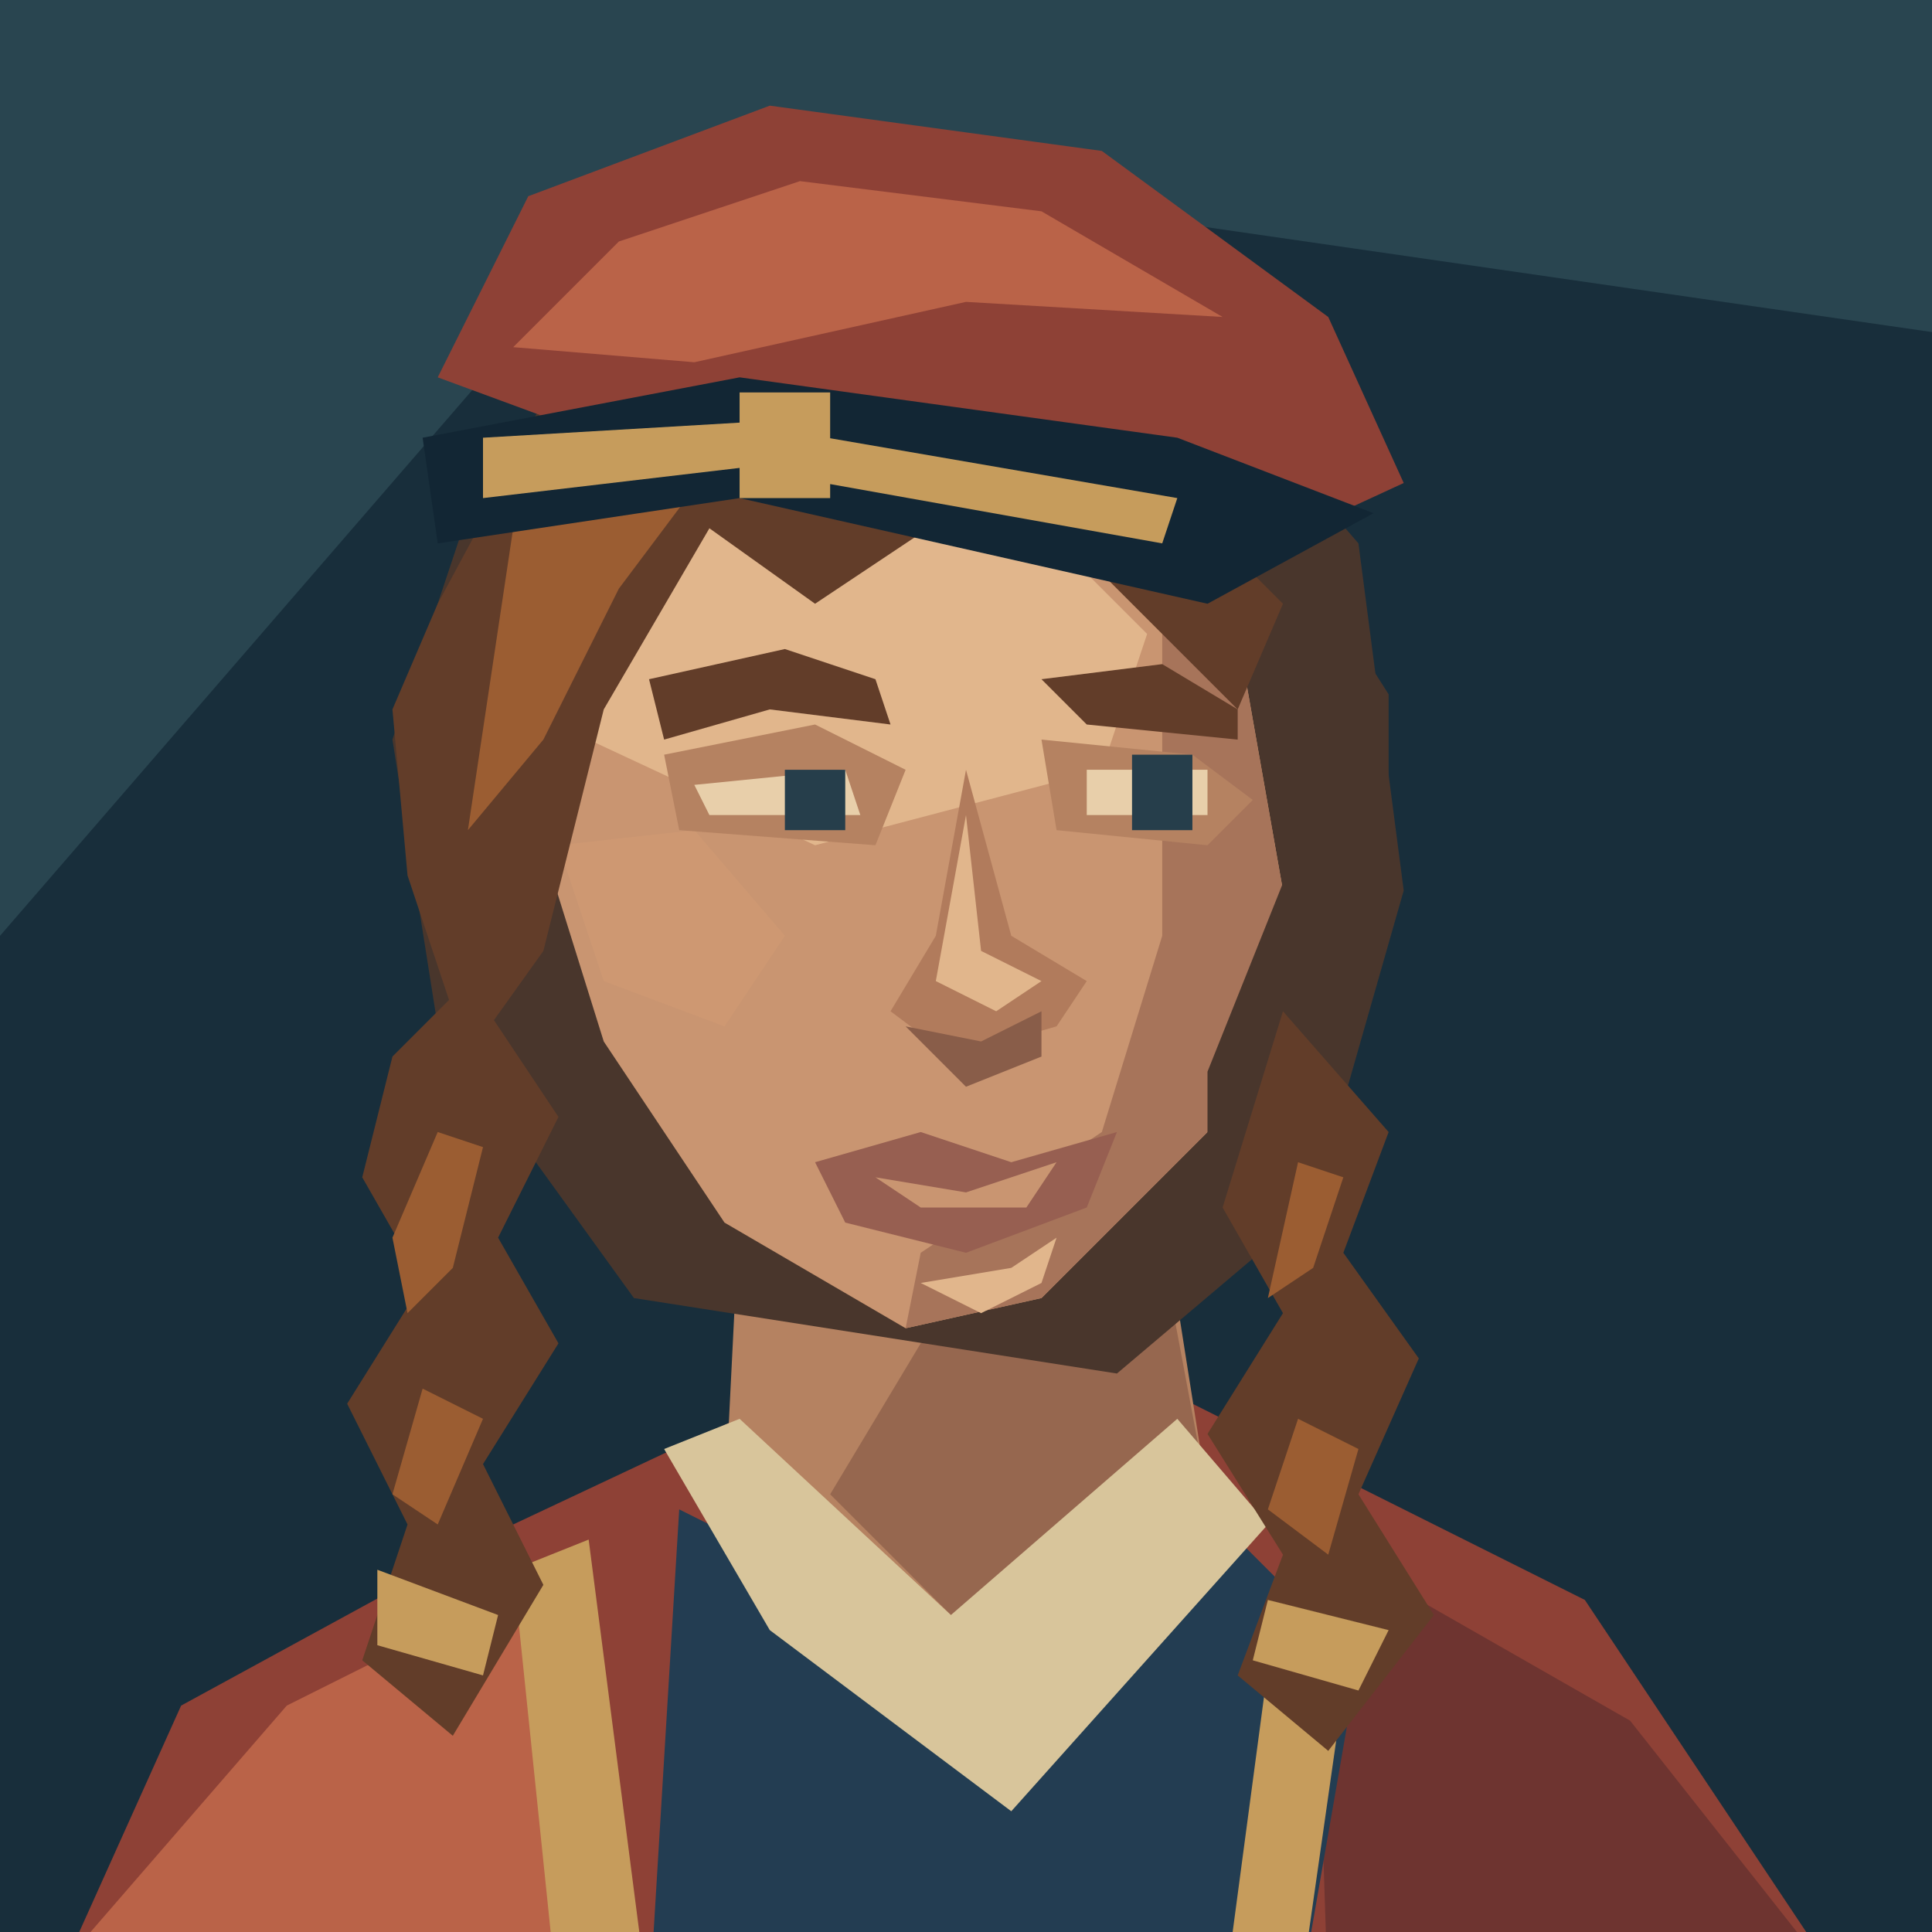
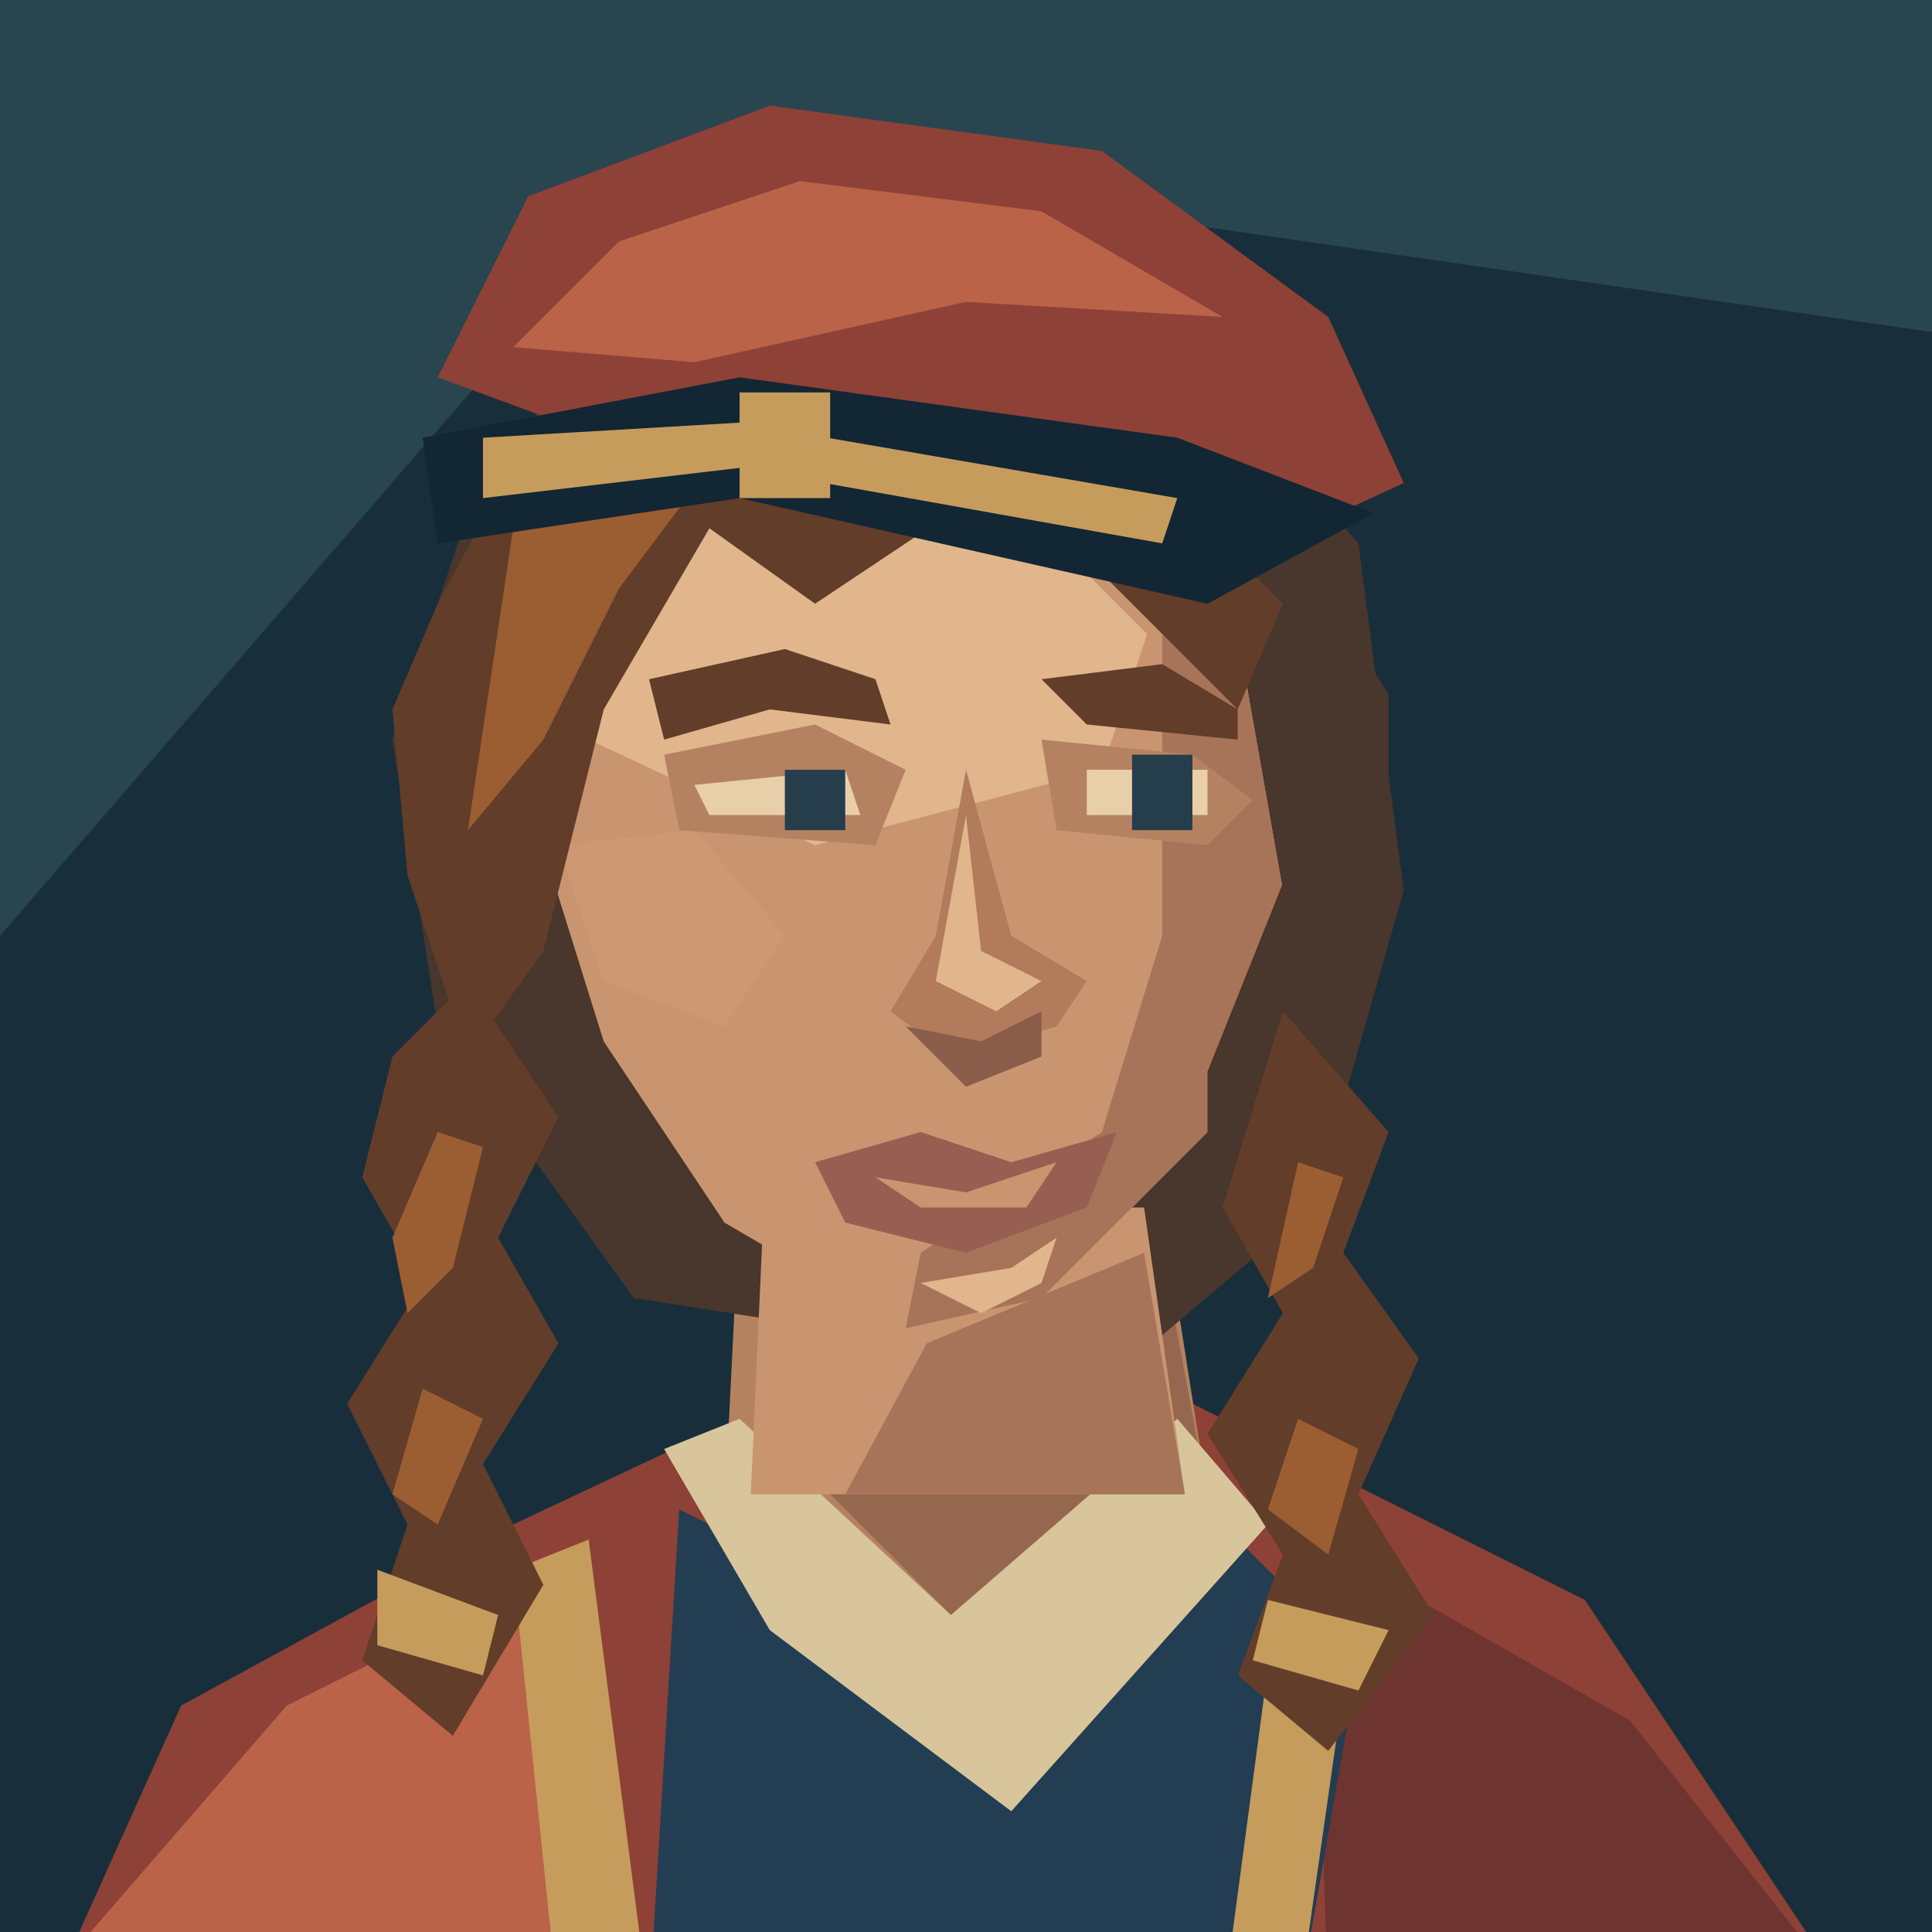
<svg xmlns="http://www.w3.org/2000/svg" width="128" height="128" viewBox="0 0 128 128">
  <path d="M0 0H128V128H0Z" fill="#182e3b" />
  <path d="M0 0H128V22L45 10L0 62Z" fill="#294550" />
  <g transform="translate(0 5)" data-part="shoulders-and-neck">
    <path d="M3 128L12 108 34 96 51 88H79L105 101 123 128Z" fill="#8e4136" />
    <path d="M6 123L19 108 37 99 43 128Z" fill="#ba6348" />
    <path d="M87 97L108 109 123 128H88Z" fill="#6e3430" />
    <path d="M45 95L61 103 79 94 90 105 86 128H43Z" fill="#233d52" />
    <path d="M49 75L48 95 64 106 80 94 77 75Z" fill="#b58261" />
    <path d="M61 84L77 78 80 94 65 104 55 94Z" fill="#96674f" />
    <path d="M44 91L49 89 63 102 78 89 84 96 67 115 51 103Z" fill="#d8c59b" />
    <path d="M34 99L39 97 43 128H37Z M85 98L90 100 86 128H81Z" fill="#c69c5c" />
  </g>
  <path d="M31 34L40 21 58 15 77 21 90 36 93 59 87 80 74 91 42 86 29 68 26 49Z" fill="#49362c" />
+   <g data-part="neck-root">
+     <polygon points="50.60,80 49.74,99 78.50,99 78.50,99 75.80,80" fill="#c99571" />
+     <polygon points="61.40,89 75.80,83 78.50,99 78.50,99 56.00,99 56.00,99" fill="#a7745a" />
+   </g>
  <path d="M40 33L54 26 71 30 82 42 85 59 80 75 69 86 60 88 48 81 40 69 35 53 35 44Z" fill="#c99571" />
  <path d="M41 35L54 30 67 33 76 42 73 51 54 56 39 49 37 43Z" fill="#e1b68c" />
  <path d="M77 35L82 42 85 59 80 75 69 86 60 88 61 83 73 75 77 62Z" fill="#a7745a" />
  <path d="M37 56L46 55 52 62 48 68 40 65Z" fill="#ce9872" />
  <path d="M44 50L54 48 60 51 58 56 45 55Z M69 49L79 50 83 53 80 56 70 55Z" fill="#b58261" />
  <path d="M43 45L52 43 58 45 59 48 51 47 44 49Z M69 45L77 44 82 47 82 49 72 48Z" fill="#623d29" />
  <path d="M46 52L56 51 57 54H47Z M72 51H80V54H72Z" fill="#e8cfaa" />
  <path d="M52 51H56V55H52Z M75 50H79V55H75Z" fill="#263e4b" />
  <path d="M64 51L62 62 59 67 63 70 70 68 72 65 67 62Z" fill="#b17b5c" />
  <path d="M64 54L65 63 69 65 66 67 62 65Z" fill="#e1b68c" />
  <path d="M60 68L65 69 69 67 69 70 64 72Z" fill="#895d49" />
  <path d="M54 77L61 75 67 77 74 75 72 80 64 83 56 81Z" fill="#975f51" />
  <path d="M58 78L64 79 70 77 68 80H61Z" fill="#c99571" />
  <path d="M61 85L67 84 70 82 69 85 65 87Z" fill="#e1b68c" />
  <path d="M29 40L36 27 47 22 60 23 74 29 85 40 82 47 72 37 63 34 54 40 47 35 40 47 36 63 31 70 27 58 26 47Z" fill="#623d29" />
  <path d="M34 35L41 28 48 26 57 27 47 31 41 39 36 49 31 55Z" fill="#9b5d32" />
  <path d="M85 35L92 46 92 62 85 78 80 82 80 71 86 56Z" fill="#49362c" />
  <path d="M31 65L37 74 33 82 37 89 32 97 36 105 30 115 24 110 27 101 23 93 28 85 24 78 26 70Z M85 67L92 75 89 83 94 90 90 99 95 107 88 116 82 111 85 103 80 95 85 87 81 80Z" fill="#623d29" />
  <path d="M29 75L32 76 30 84 27 87 26 82Z M28 92L32 94 29 101 26 99Z M86 77L89 78 87 84 84 86Z M86 94L90 96 88 103 84 100Z" fill="#9b5d32" />
  <path d="M25 104L33 107 32 111 25 109Z M84 106L92 108 90 112 83 110Z" fill="#c69c5c" />
  <path d="M29 25L35 13 51 7 73 10 88 21 93 32 80 38 48 32Z" fill="#8e4136" />
  <path d="M34 23L41 16 53 12 69 14 81 21 64 20 46 24Z" fill="#ba6348" />
  <path d="M28 29L49 25 78 29 91 34 80 40 49 33 29 36Z" fill="#122634" />
  <path d="M32 29L49 28 78 33 77 36 49 31 32 33Z M49 26H55V33H49Z" fill="#c69c5c" />
</svg>
